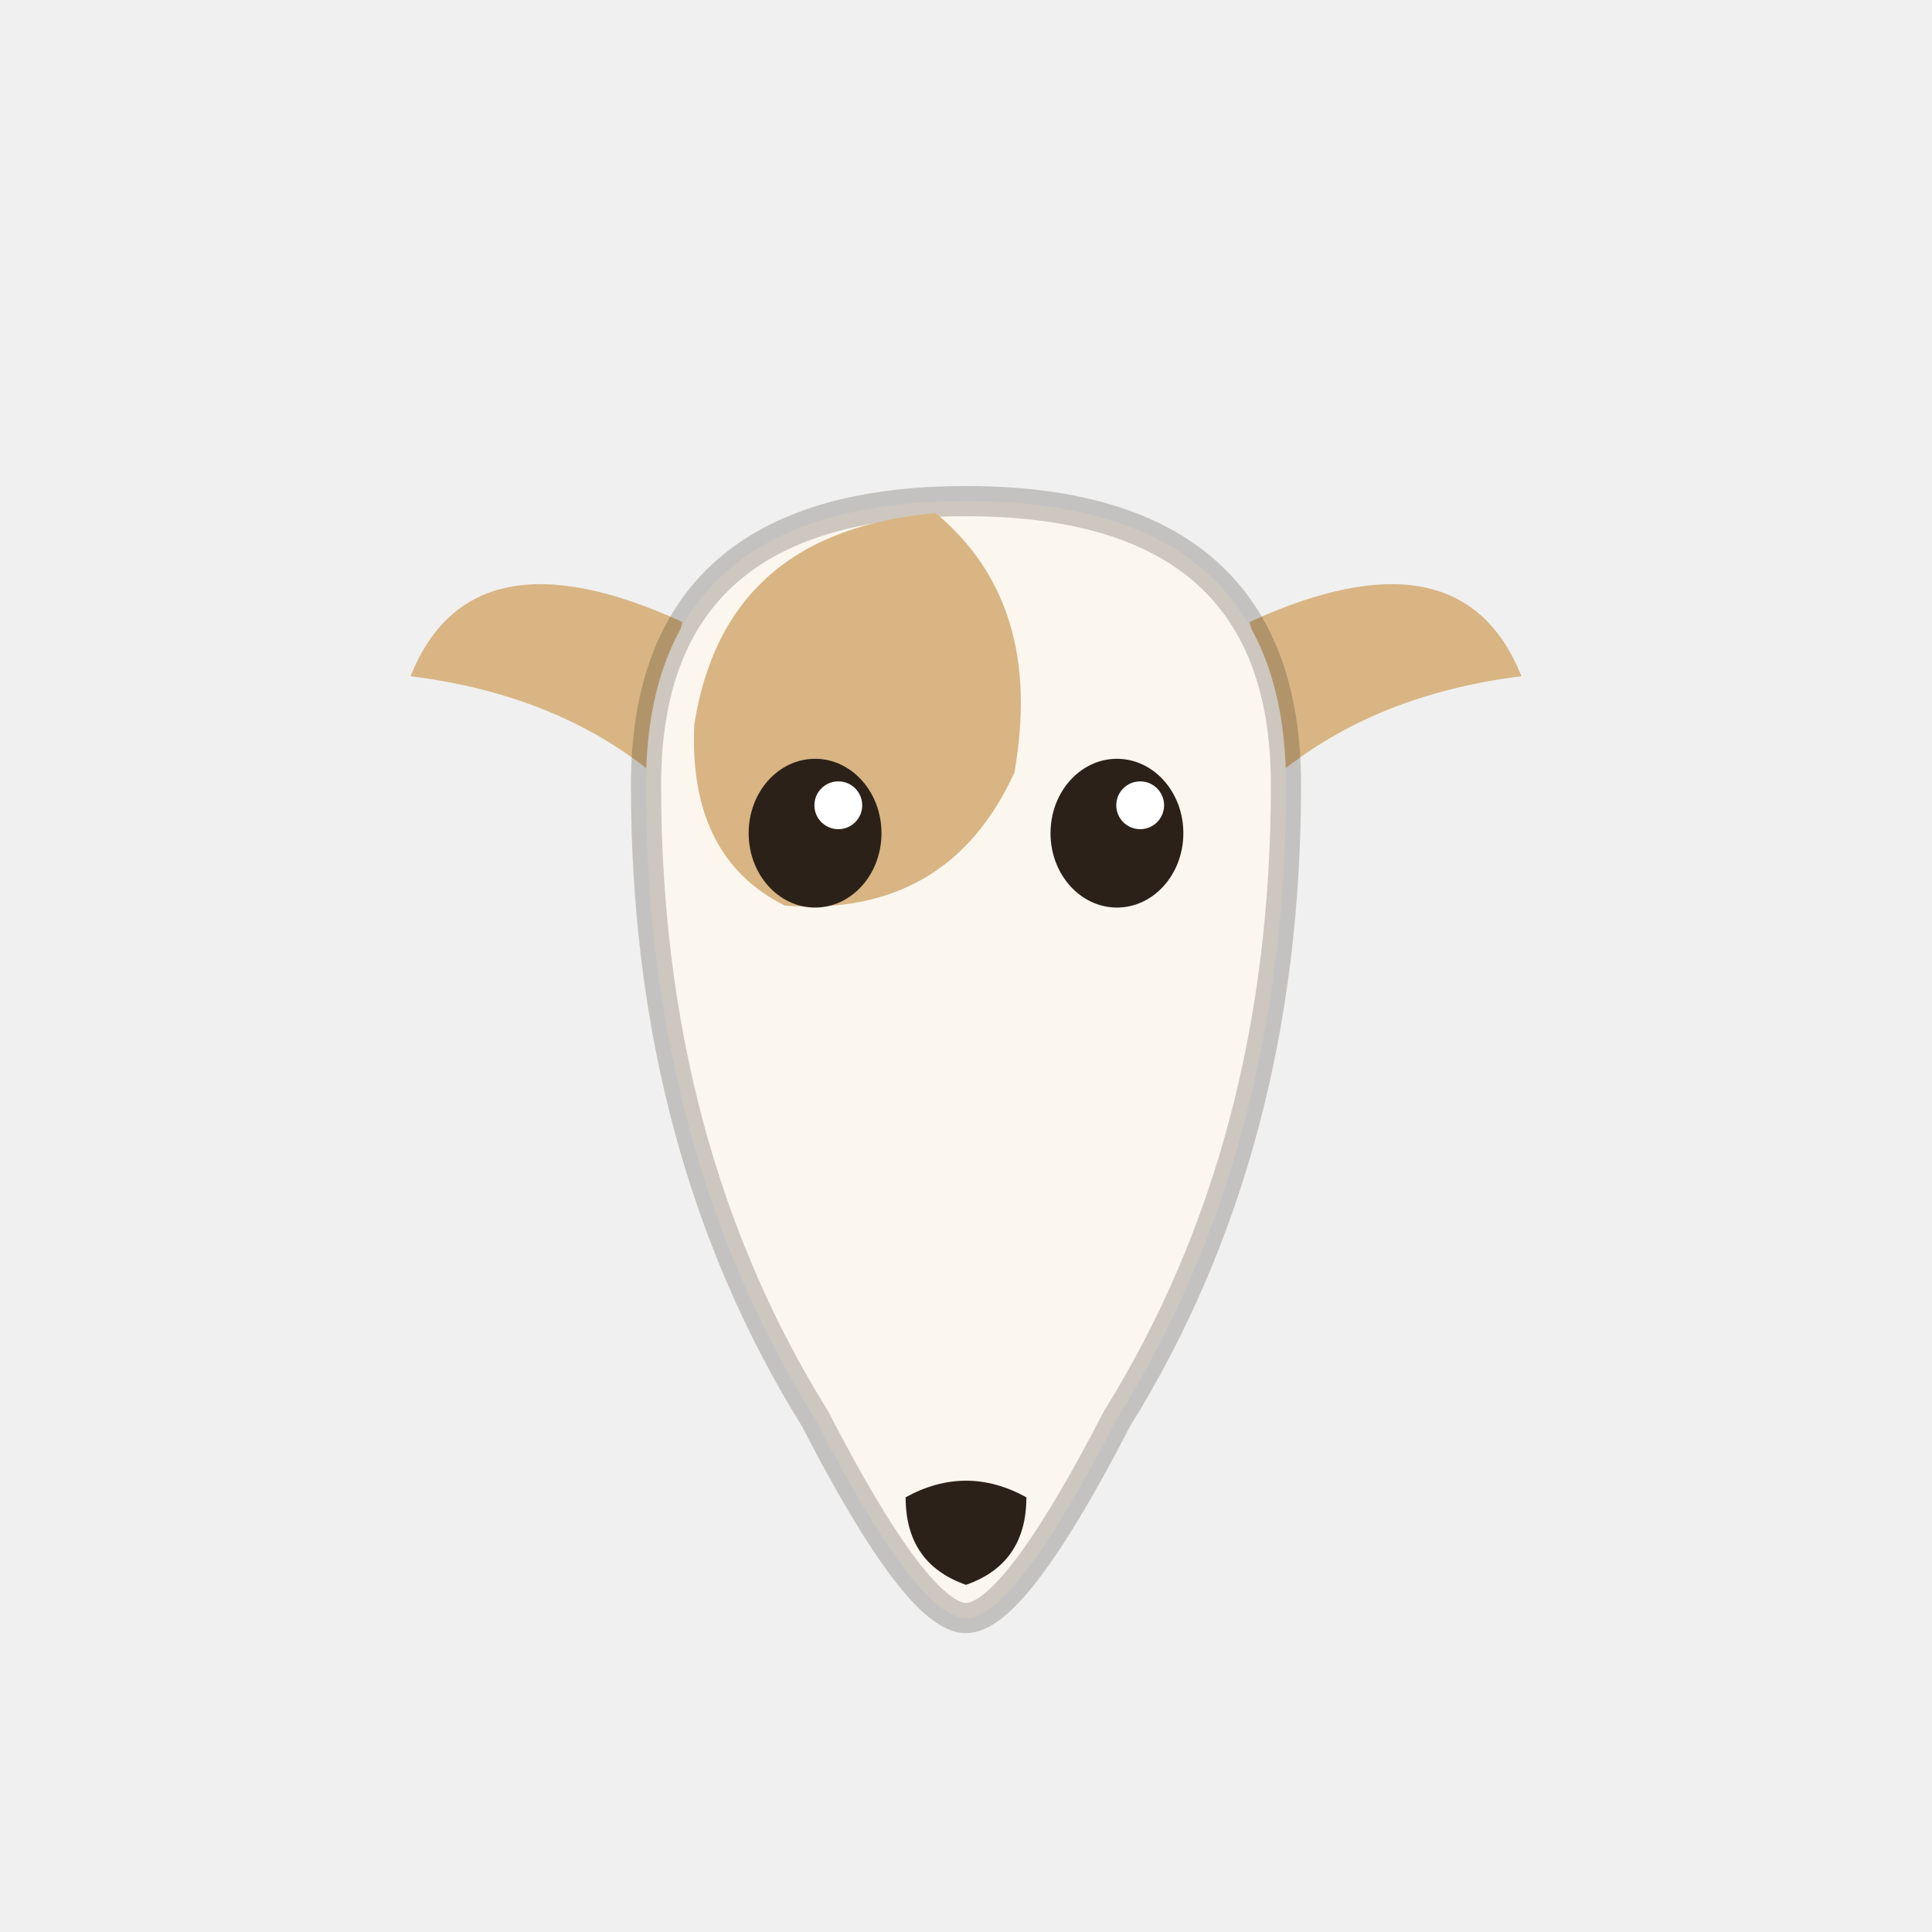
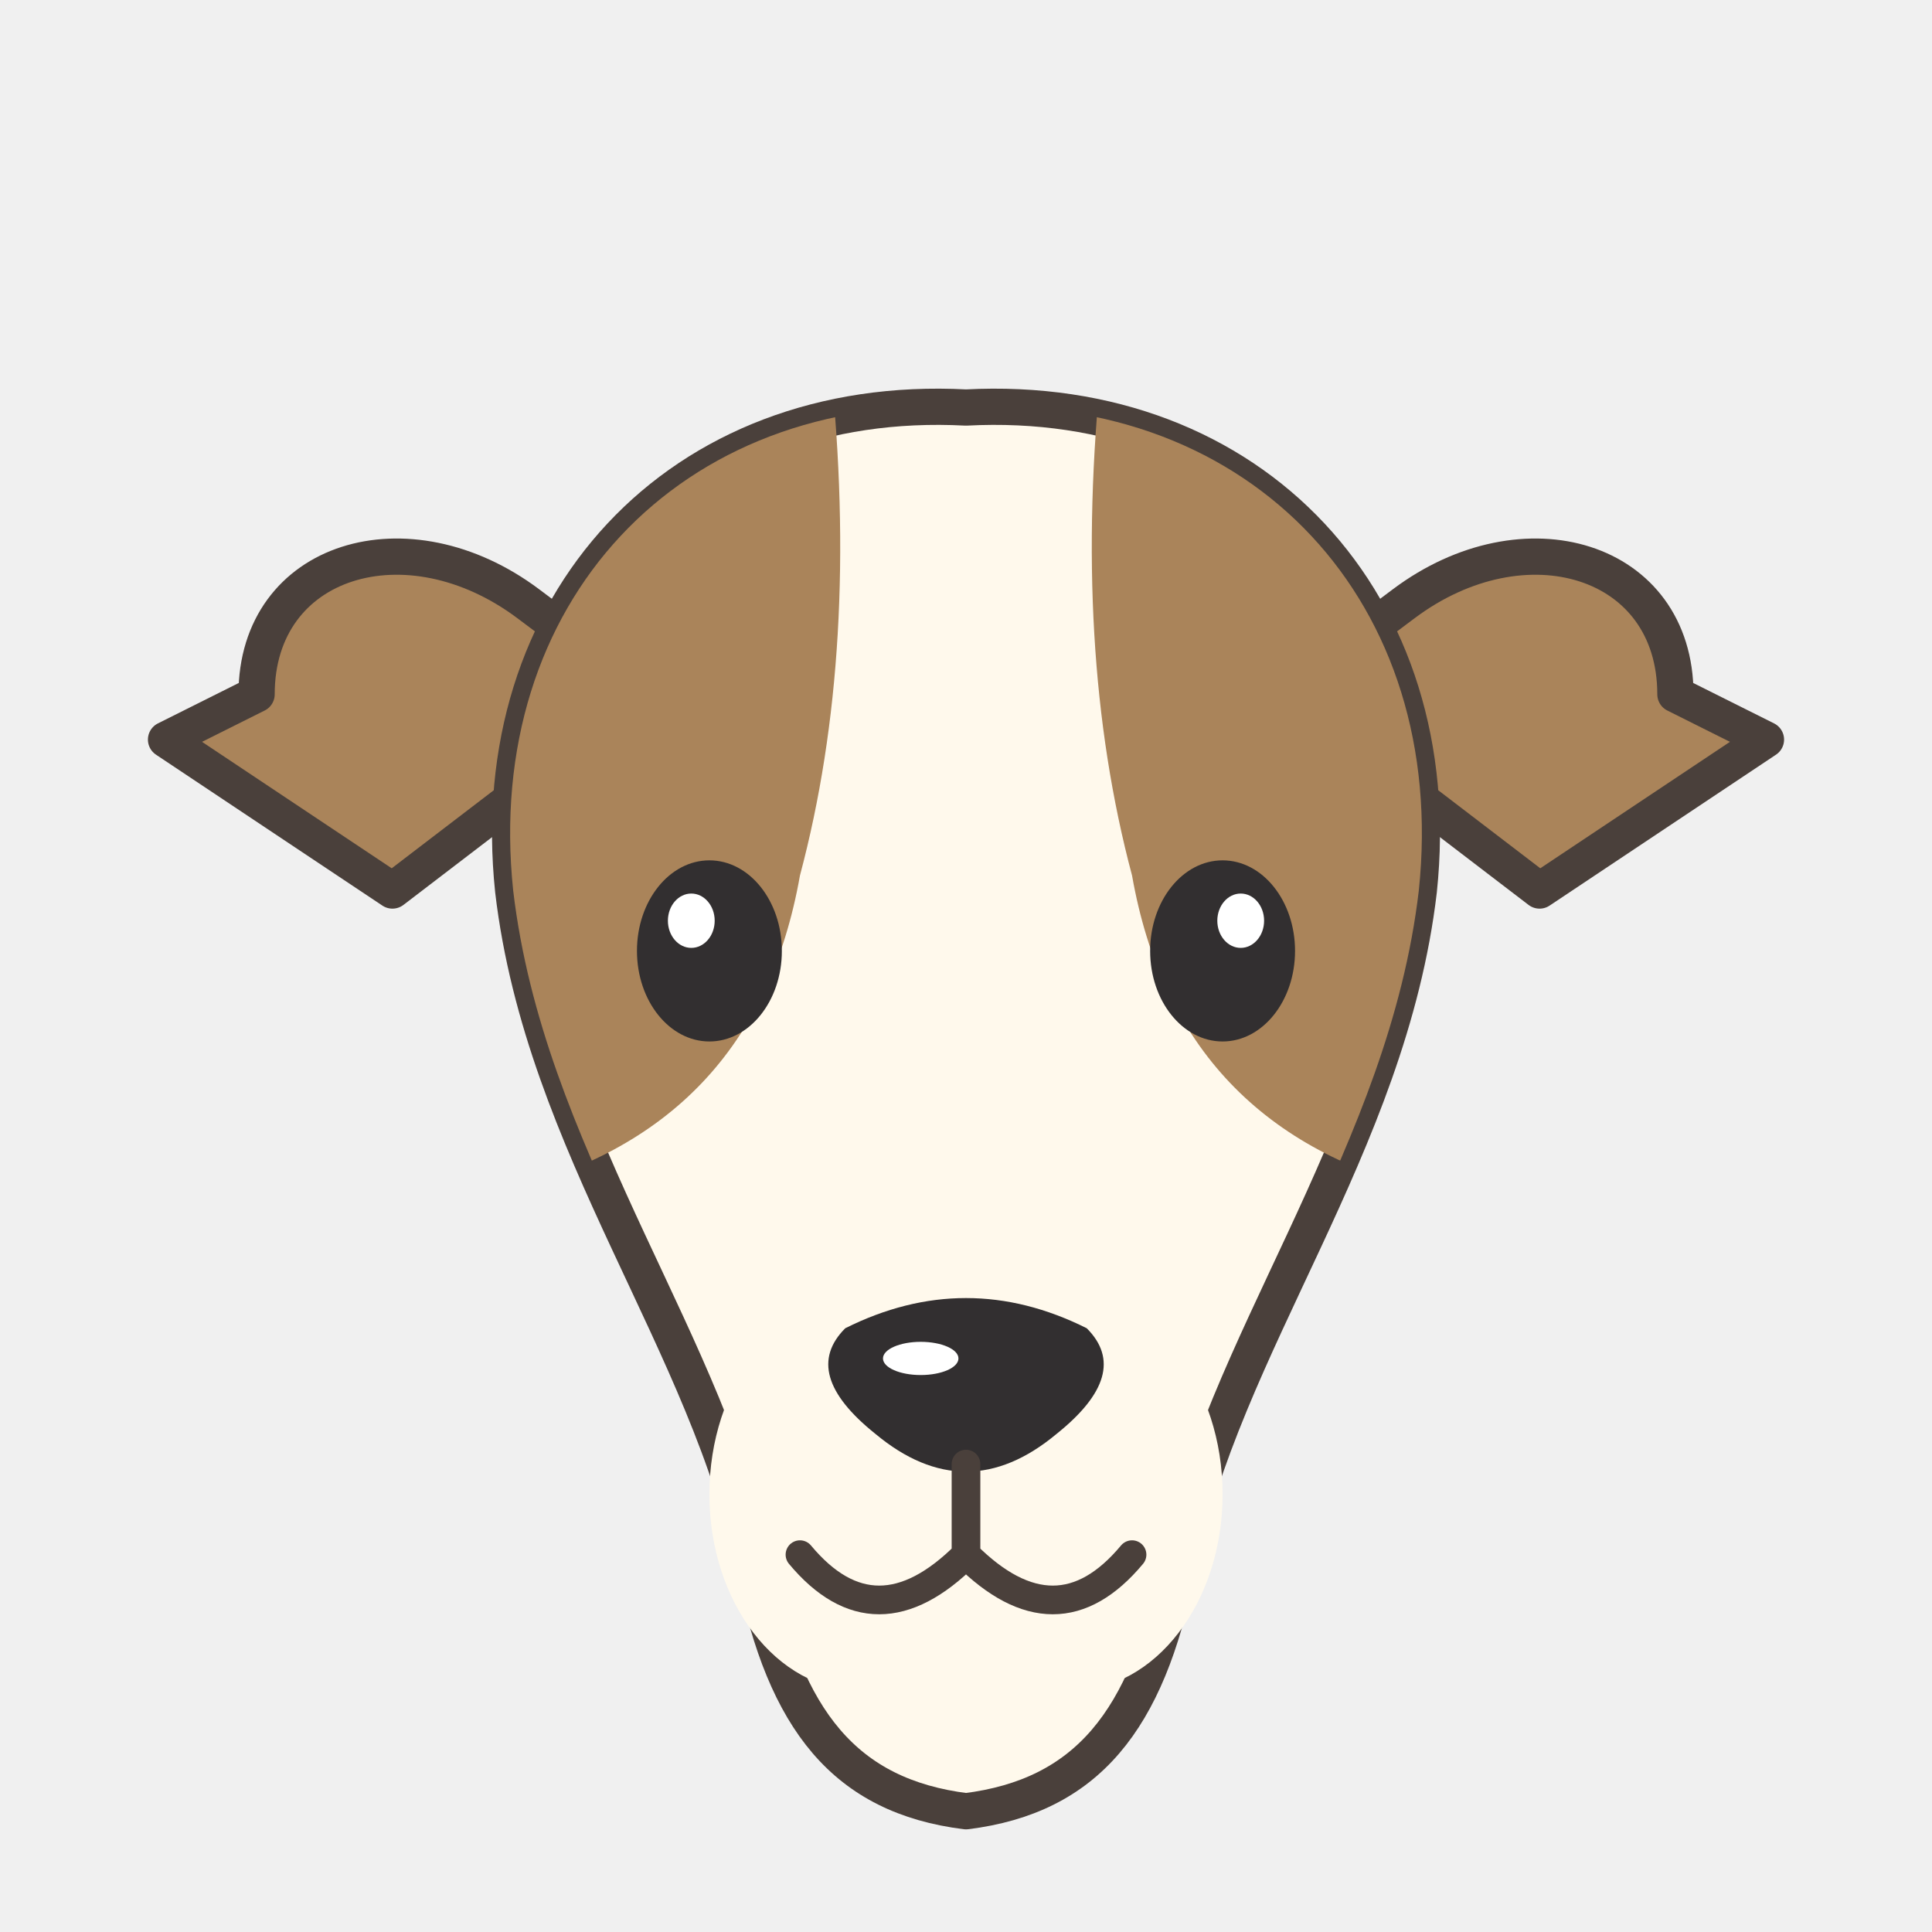
- <svg xmlns="http://www.w3.org/2000/svg" viewBox="0 0 64 64" role="img" aria-label="Borzoi">
-   <path d="M22.6 20.6Q15.6 17.4 13.6 22.4Q18.4 23 21.6 25.6Z" fill="#D8B583" />
-   <g transform="translate(64 0) scale(-1 1)">
-     <path d="M22.6 20.6Q15.6 17.4 13.6 22.4Q18.4 23 21.6 25.6Z" fill="#D8B583" />
+ <svg xmlns="http://www.w3.org/2000/svg" width="128" height="128" viewBox="0 0 128 128" fill="none">
+   <path d="M35 40C27 34 17 37 17 46L11 49L26 59L43 46L35 40Z" fill="#AA845A" stroke-width="2.4" stroke-linecap="round" stroke-linejoin="round" stroke="#4A403B" />
+   <path d="M93 40C101 34 111 37 111 46L117 49L102 59L85 46L93 40Z" fill="#AA845A" stroke-width="2.4" stroke-linecap="round" stroke-linejoin="round" stroke="#4A403B" />
+   <path d="M64 27C83 26 96 40 94 59C92 76 81 89 78 104C76 114 72 119 64 120C56 119 52 114 50 104C47 89 36 76 34 59C32 40 45 26 64 27Z" fill="#FFF9EC" stroke-width="2.4" stroke-linecap="round" stroke-linejoin="round" stroke="#4A403B" />
+   <mask id="mask0_11_2366" style="mask-type:luminance" maskUnits="userSpaceOnUse" x="33" y="26" width="62" height="94">
+     <path d="M64 27C83 26 96 40 94 59C92 76 81 89 78 104C76 114 72 119 64 120C56 119 52 114 50 104C47 89 36 76 34 59C32 40 45 26 64 27Z" fill="white" />
+   </mask>
+   <g mask="url(#mask0_11_2366)">
+     <path d="M19 25L55 24C56.333 36.667 55.667 48 53 58C51 69.333 44.333 76.333 33 79L16 66L19 25Z" fill="#AA845A" />
+     <path d="M109 25L73 24C71.667 36.667 72.333 48 75 58C77 69.333 83.667 76.333 95 79L112 66L109 25Z" fill="#AA845A" />
  </g>
-   <path d="M21.4 26Q21.4 16.6 32 16.6Q42.6 16.6 42.6 26Q42.6 38 37 47Q33.6 53.6 32 53.6Q30.4 53.6 27 47Q21.4 38 21.4 26Z" fill="#FBF6EE" stroke="rgba(43,33,24,.22)" stroke-width="1" />
-   <path d="M23 24Q24 17.6 31 17Q34.6 20 33.6 25.6Q31.4 30.4 26 30Q22.8 28.4 23 24Z" fill="#D8B583" />
-   <ellipse cx="27" cy="27.6" rx="2.2" ry="2.464" fill="#2B2118" />
-   <circle cx="27.77" cy="26.676" r="0.792" fill="#fff" />
-   <ellipse cx="37" cy="27.6" rx="2.2" ry="2.464" fill="#2B2118" />
-   <circle cx="37.77" cy="26.676" r="0.792" fill="#fff" />
-   <path d="M30 49.6q2 -1.1 4 0q0 2.2 -2 2.9q-2 -.7 -2 -2.9z" fill="#2B2118" />
+   <path d="M47 69C49.651 69 51.8 66.314 51.8 63C51.8 59.686 49.651 57 47 57C44.349 57 42.2 59.686 42.2 63C42.2 66.314 44.349 69 47 69Z" fill="#322F30" />
+   <path d="M81 69C83.651 69 85.8 66.314 85.8 63C85.8 59.686 83.651 57 81 57C78.349 57 76.2 59.686 76.2 63C76.2 66.314 78.349 69 81 69Z" fill="#322F30" />
+   <path d="M45.8 62.8C46.656 62.8 47.35 61.994 47.35 61C47.35 60.006 46.656 59.2 45.8 59.2C44.944 59.2 44.25 60.006 44.25 61C44.25 61.994 44.944 62.8 45.8 62.8Z" fill="white" />
+   <path d="M82.2 62.8C81.344 62.8 80.65 61.994 80.65 61C80.65 60.006 81.344 59.2 82.2 59.2C83.056 59.2 83.75 60.006 83.75 61C83.75 61.994 83.056 62.8 82.2 62.8Z" fill="white" />
+   <path d="M57 112C62.523 112 67 106.18 67 99C67 91.82 62.523 86 57 86C51.477 86 47 91.82 47 99C47 106.18 51.477 112 57 112Z" fill="#FFF9EC" />
+   <path d="M71 112C76.523 112 81 106.18 81 99C81 91.82 76.523 86 71 86C65.477 86 61 91.82 61 99C61 106.18 65.477 112 71 112Z" fill="#FFF9EC" />
+   <path d="M56 88C61.333 85.333 66.667 85.333 72 88C74 90 73.333 92.333 70 95C66 98.333 62 98.333 58 95C54.667 92.333 54 90 56 88Z" fill="#322F30" />
+   <path d="M61 91.1C62.381 91.1 63.5 90.608 63.5 90C63.5 89.392 62.381 88.9 61 88.9C59.619 88.9 58.5 89.392 58.5 90C58.5 90.608 59.619 91.1 61 91.1Z" fill="white" />
+   <path d="M64 97V103M64 103C60 107 56.333 107 53 103M64 103C68 107 71.667 107 75 103" stroke-width="1.9" stroke-linecap="round" stroke-linejoin="round" stroke="#4A403B" />
</svg>
